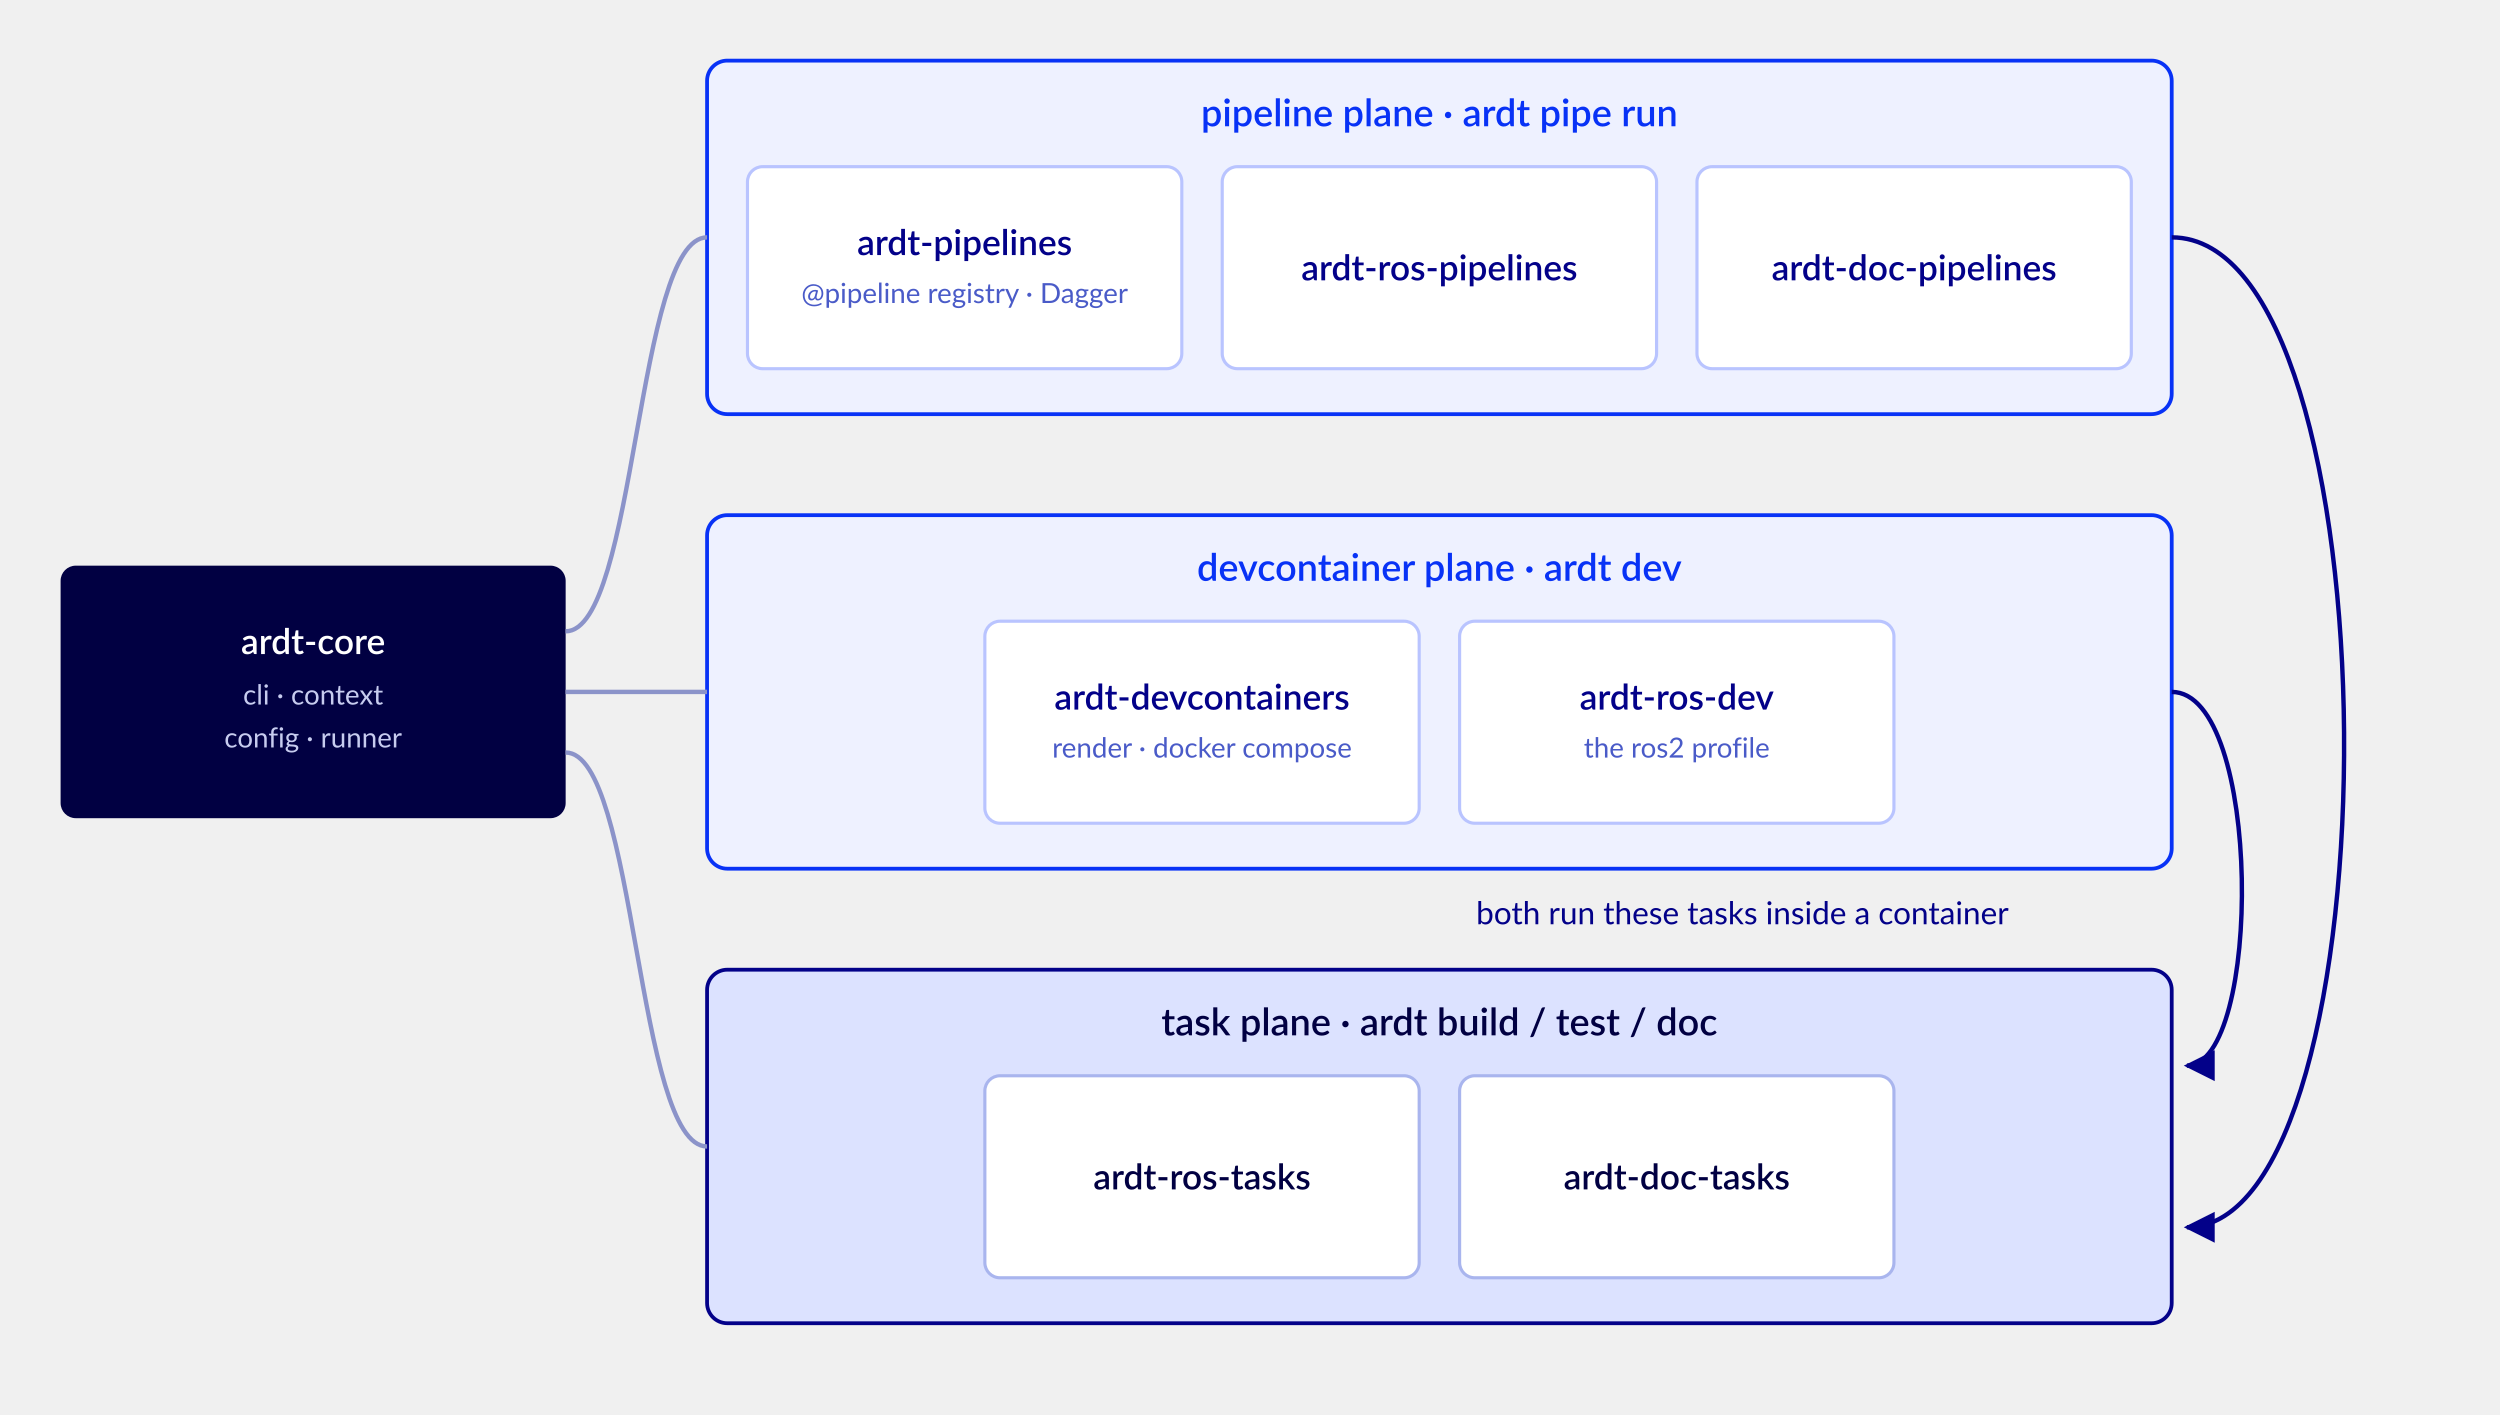
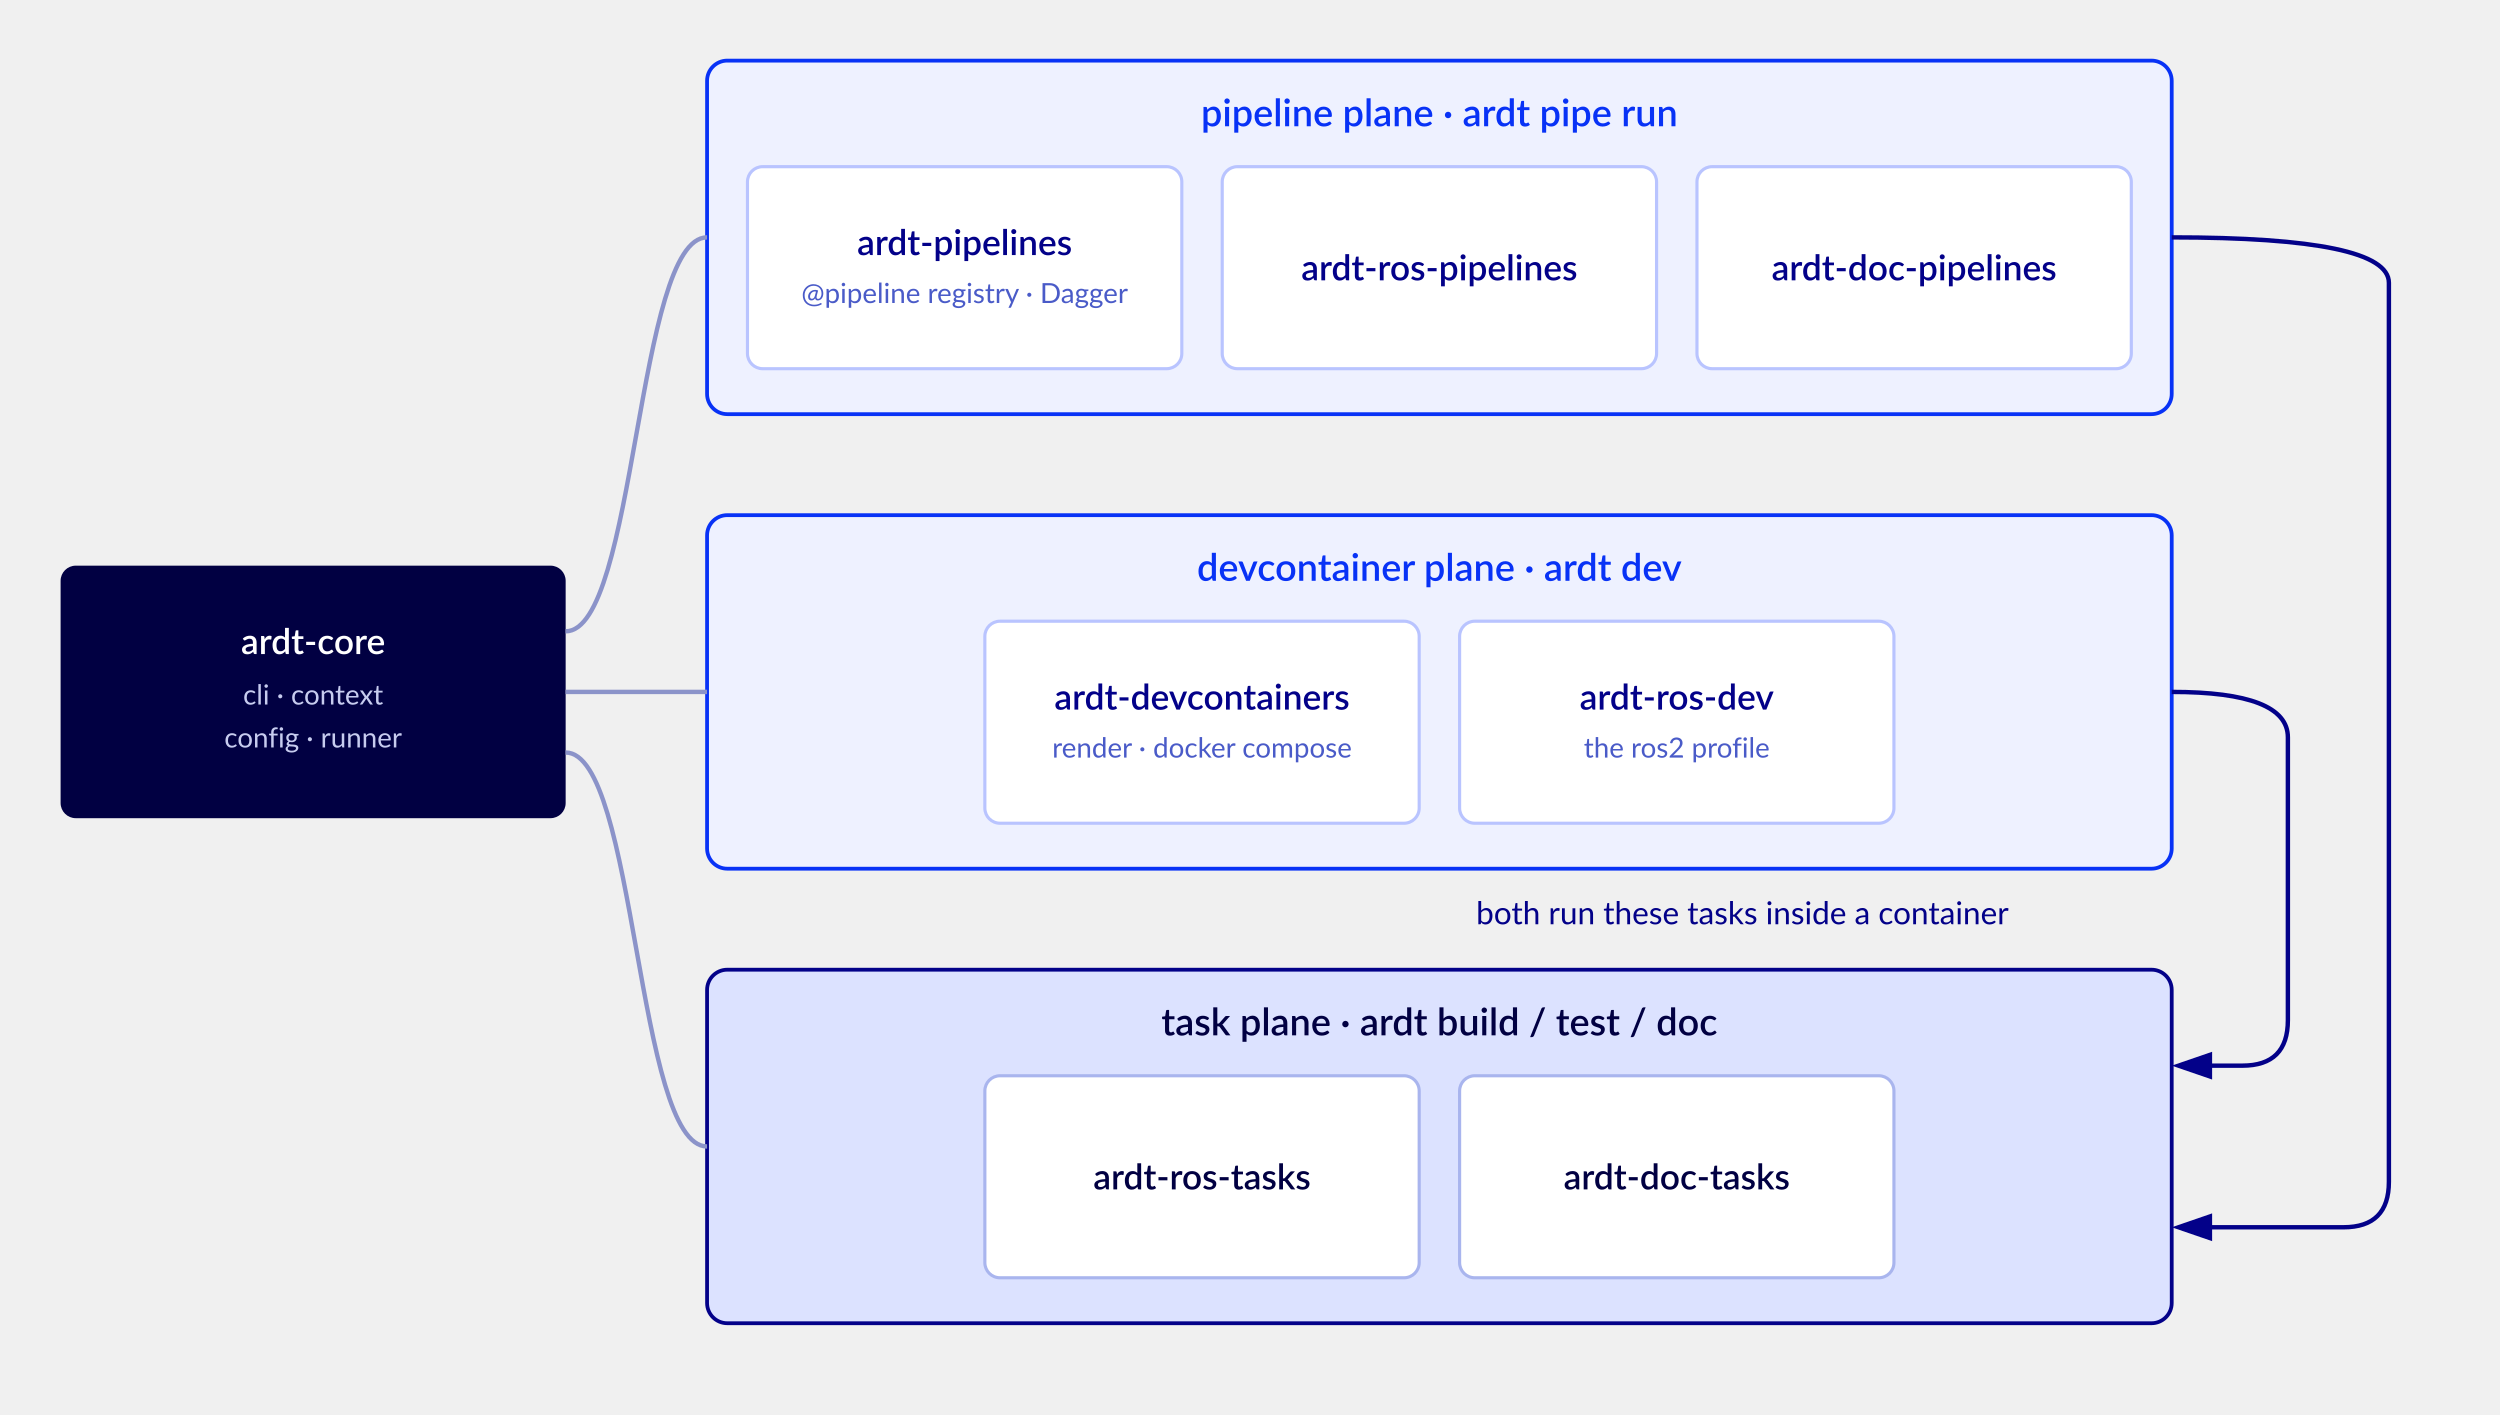
<svg xmlns="http://www.w3.org/2000/svg" viewBox="0 0 990 560" width="990" height="560" role="img" aria-labelledby="planes-title planes-desc">
-   <defs>
-     <marker id="arrow" viewBox="0 0 10 10" refX="9" refY="5" markerWidth="7" markerHeight="7" orient="auto-start-reverse">
-       <path d="M 0 0 L 10 5 L 0 10 z" fill="#030189" />
-     </marker>
-   </defs>
  <style>
    .plane      { stroke-width: 1.5; }
    .plane-name { font-weight: 600; font-size: 15px; text-anchor: middle; }
    .node       { fill: #ffffff; stroke-width: 1.25; }
    .node-name  { font-size: 14px; font-weight: 600; text-anchor: middle; }
    .node-sub   { font-size: 11px; text-anchor: middle; }
    .link       { fill: none; stroke: #8b93c9; stroke-width: 1.75; }
+     .feeds      { fill: none; stroke: #030189; stroke-width: 1.75; }
+     .head       { fill: #030189; }
    .link-label { font-size: 12.5px; fill: #030189; text-anchor: middle; }
    text        { font-family: Lato, "Helvetica Neue", Helvetica, Arial, sans-serif; }
  </style>
  <rect class="plane" x="280" y="24" width="580" height="140" rx="8" fill="#eef1ff" stroke="#0832f6" />
  <text class="plane-name" x="570" y="50" fill="#0832f6">pipeline plane · ardt pipe run</text>
  <rect class="node" x="296" y="66" width="172" height="80" rx="6" stroke="#b9c4ff" />
  <text class="node-name" x="382" y="101" fill="#030189">ardt-pipelines</text>
  <text class="node-sub" x="382" y="120" fill="#4a5bc8">@pipeline registry · Dagger</text>
  <rect class="node" x="484" y="66" width="172" height="80" rx="6" stroke="#b9c4ff" />
  <text class="node-name" x="570" y="111" fill="#030189">ardt-ros-pipelines</text>
  <rect class="node" x="672" y="66" width="172" height="80" rx="6" stroke="#b9c4ff" />
  <text class="node-name" x="758" y="111" fill="#030189">ardt-doc-pipelines</text>
  <rect class="plane" x="280" y="204" width="580" height="140" rx="8" fill="#eef1ff" stroke="#0832f6" />
  <text class="plane-name" x="570" y="230" fill="#0832f6">devcontainer plane · ardt dev</text>
  <rect class="node" x="390" y="246" width="172" height="80" rx="6" stroke="#b9c4ff" />
  <text class="node-name" x="476" y="281" fill="#030189">ardt-devcontainers</text>
  <text class="node-sub" x="476" y="300" fill="#4a5bc8">render · docker compose</text>
  <rect class="node" x="578" y="246" width="172" height="80" rx="6" stroke="#b9c4ff" />
  <text class="node-name" x="664" y="281" fill="#030189">ardt-ros-dev</text>
  <text class="node-sub" x="664" y="300" fill="#4a5bc8">the ros2 profile</text>
  <rect class="plane" x="280" y="384" width="580" height="140" rx="8" fill="#dce2ff" stroke="#030189" />
  <text class="plane-name" x="570" y="410" fill="#010042">task plane · ardt build / test / doc</text>
  <rect class="node" x="390" y="426" width="172" height="80" rx="6" stroke="#a9b5ee" />
  <text class="node-name" x="476" y="471" fill="#010042">ardt-ros-tasks</text>
  <rect class="node" x="578" y="426" width="172" height="80" rx="6" stroke="#a9b5ee" />
  <text class="node-name" x="664" y="471" fill="#010042">ardt-doc-tasks</text>
  <rect x="24" y="224" width="200" height="100" rx="6" fill="#010042" />
  <text class="node-name" x="124" y="259" fill="#ffffff">ardt-core</text>
  <text class="node-sub" x="124" y="279" fill="#c7ccef">cli · context</text>
  <text class="node-sub" x="124" y="296" fill="#c7ccef">config · runner</text>
  <path class="link" d="M 224 250 C 252 250, 252 94, 280 94" />
  <path class="link" d="M 224 274 L 280 274" />
  <path class="link" d="M 224 298 C 252 298, 252 454, 280 454" />
-   <path d="M 860 94 C 950 94, 950 486, 866 486" fill="none" stroke="#030189" stroke-width="1.75" marker-end="url(#arrow)" />
-   <path d="M 860 274 C 896 274, 896 422, 866 422" fill="none" stroke="#030189" stroke-width="1.75" marker-end="url(#arrow)" />
+   <path class="feeds" d="M 860 94 Q 946 94 946 112 L 946 468 Q 946 486 928 486 L 872 486" />
+   <path class="feeds" d="M 860 274 Q 906 274 906 292 L 906 404 Q 906 422 888 422 L 872 422" />
+   <path class="head" d="M 860 486 L 876 480.5 L 876 491.5 Z" />
+   <path class="head" d="M 860 422 L 876 416.5 L 876 427.5 Z" />
  <text class="link-label" x="690" y="366">both run these tasks inside a container</text>
</svg>
